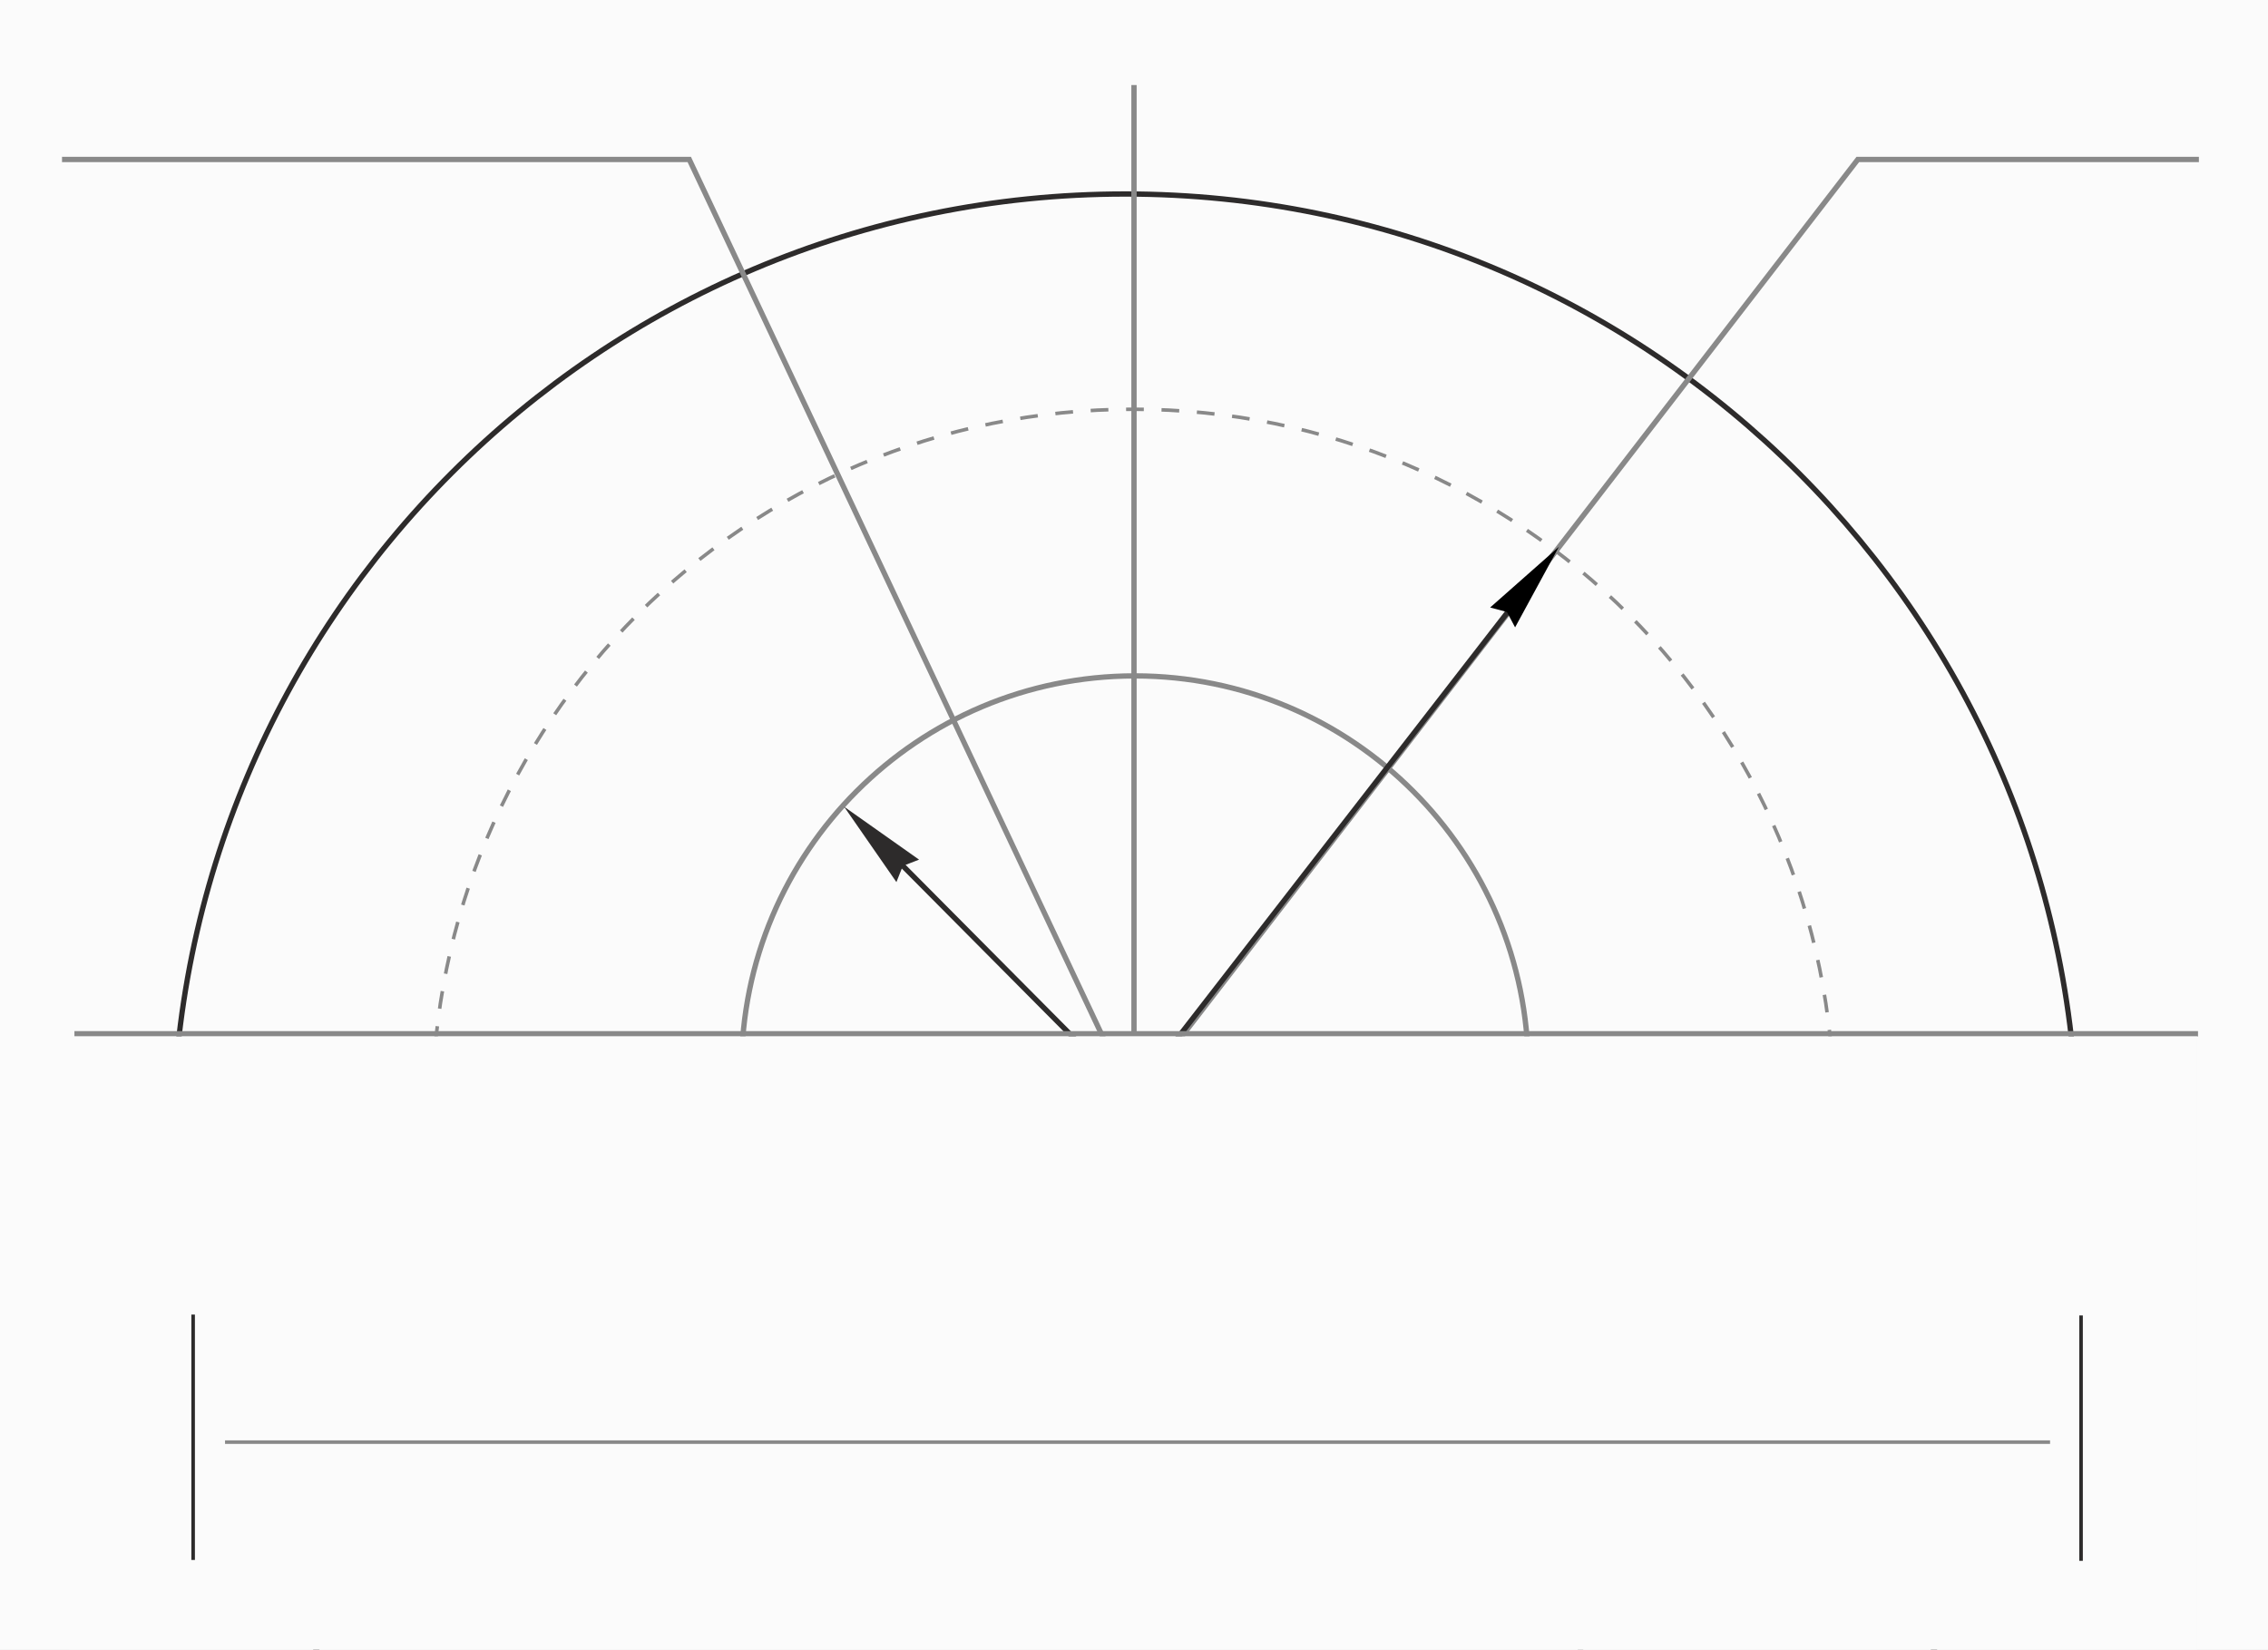
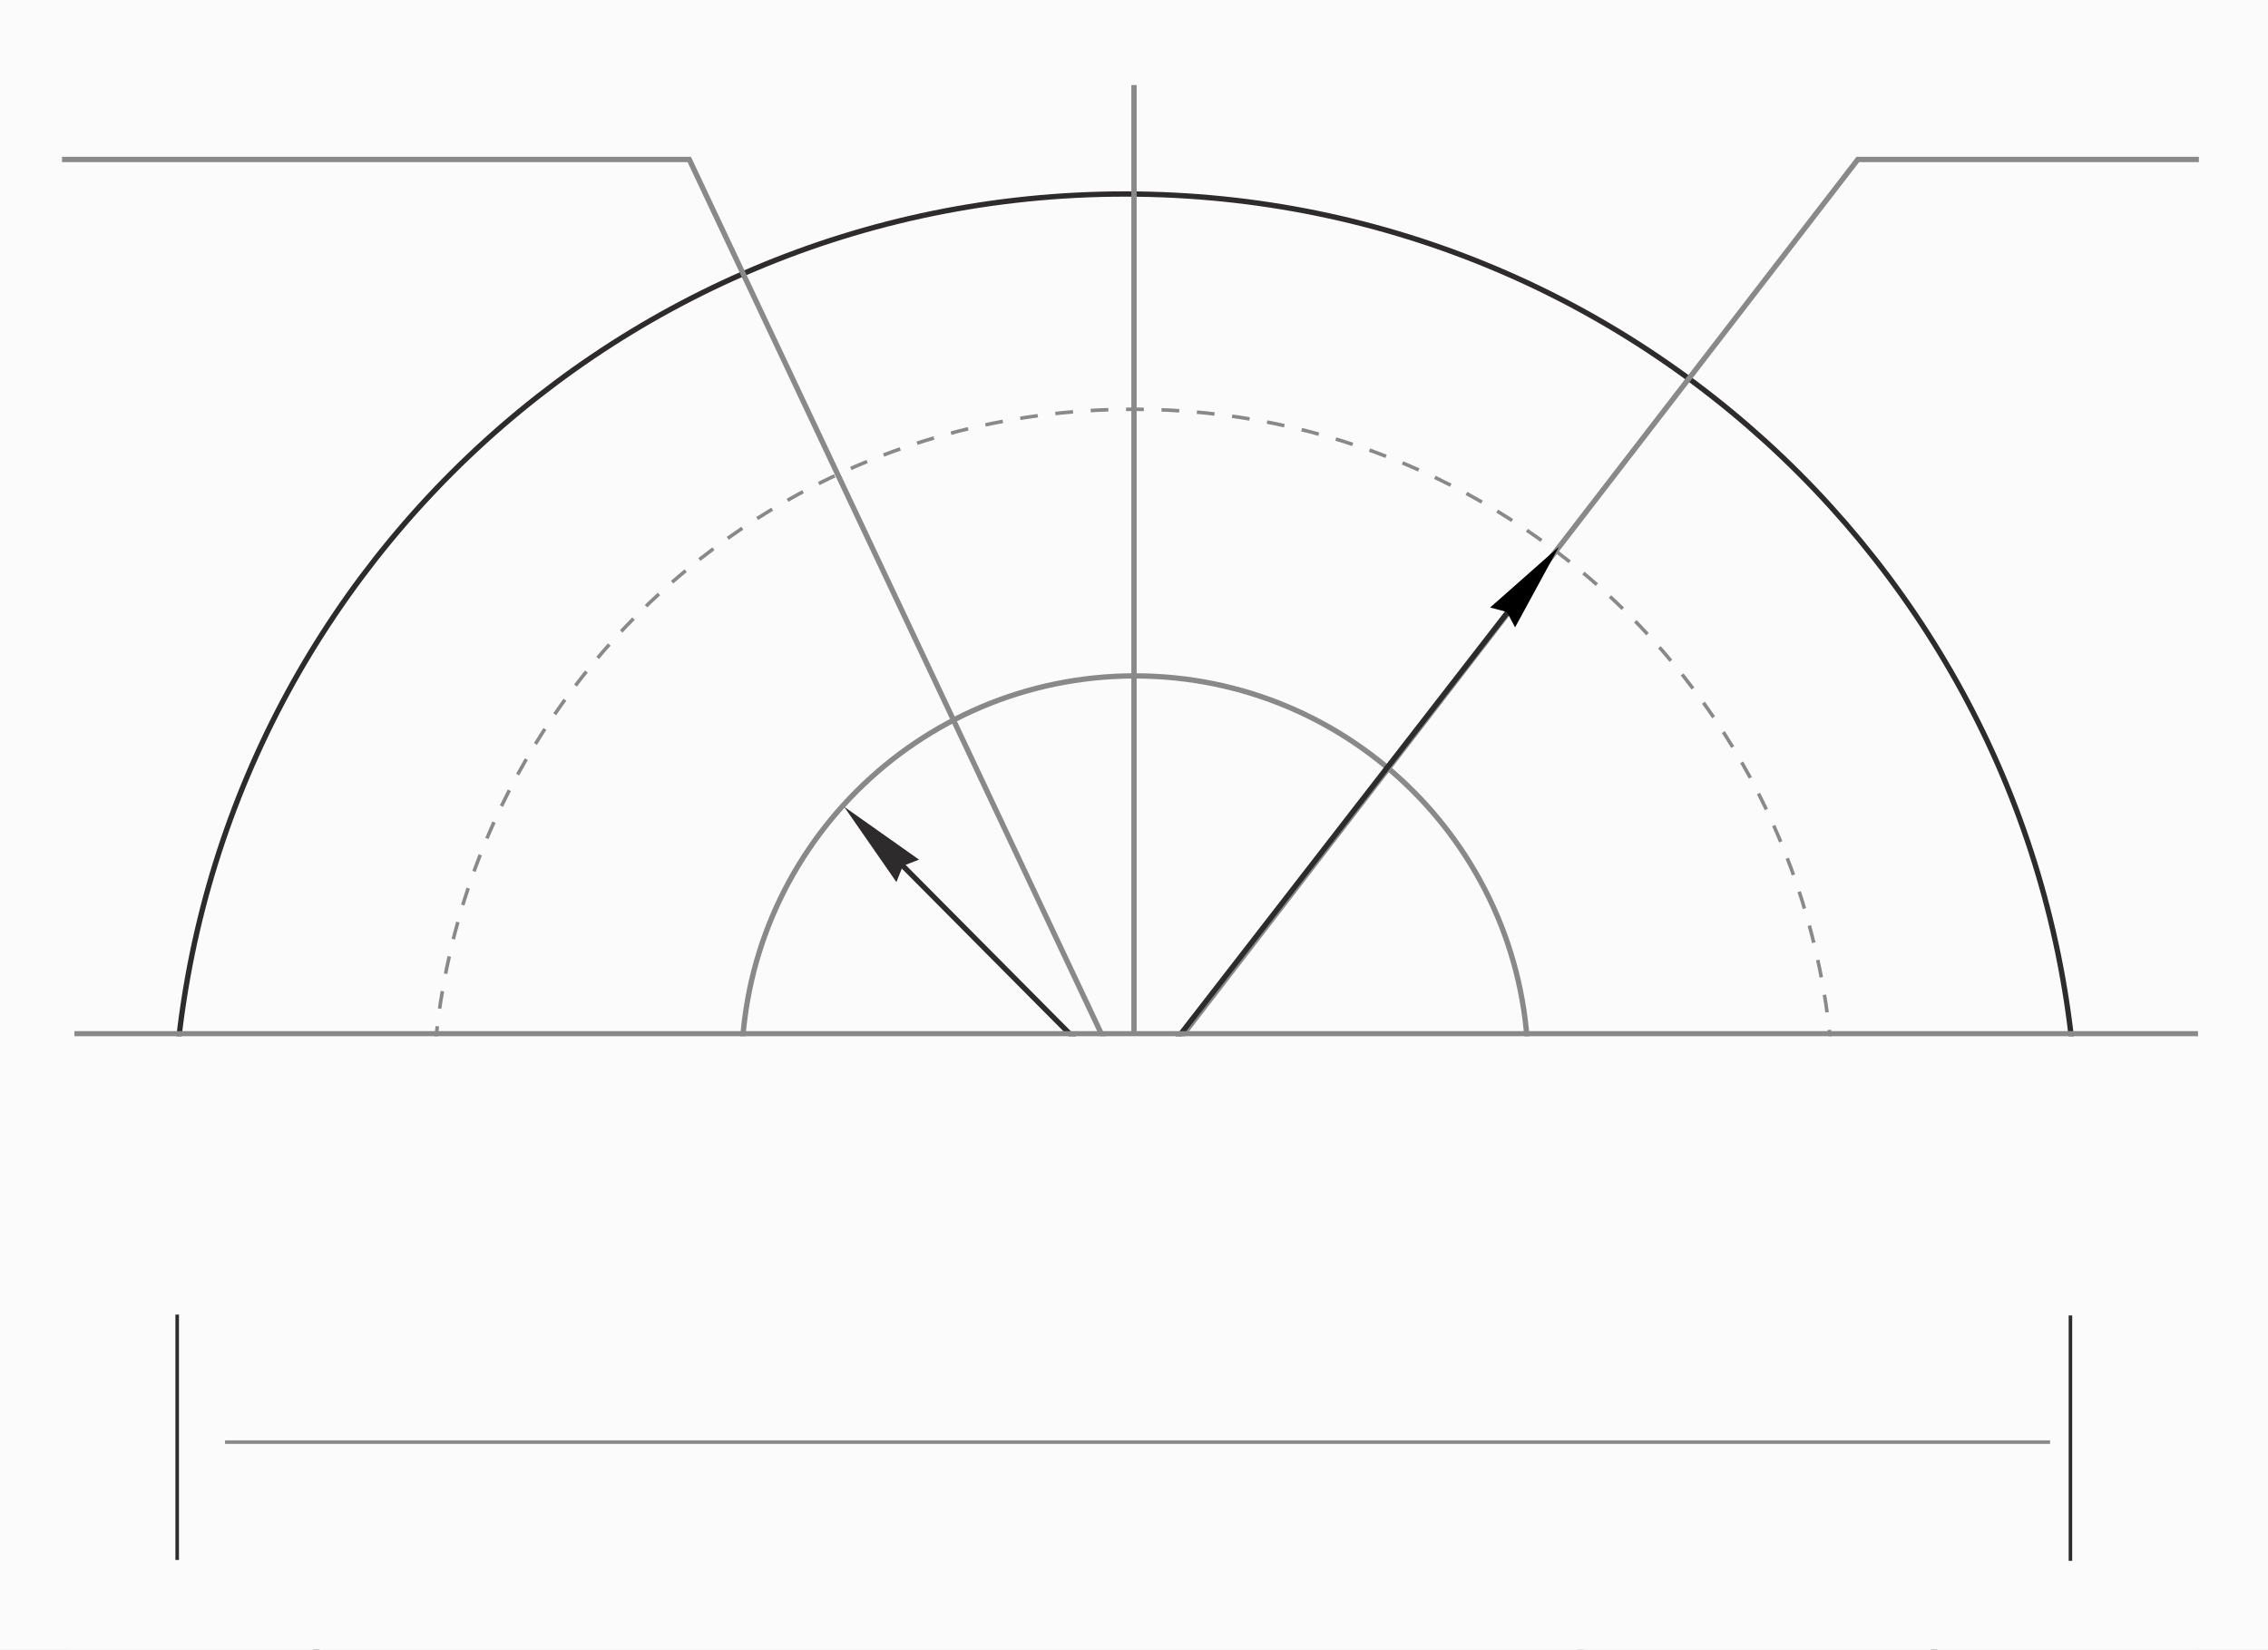
<svg xmlns="http://www.w3.org/2000/svg" width="1280" height="931" viewBox="0 0 1280 931" fill="none">
  <g clip-path="url(#clip0_1253_44)">
    <rect width="1280" height="931" fill="#FBFBFB" />
    <circle cx="635" cy="647" r="537.5" stroke="#2D2B2B" stroke-width="3" />
    <circle cx="639.5" cy="626.5" r="395.5" stroke="#898989" stroke-width="2" stroke-dasharray="10 10" />
    <path d="M631.5 611.5L484 463" stroke="#2D2B2B" stroke-width="3" />
    <circle cx="640.5" cy="603.5" r="222" stroke="#898989" stroke-width="3" />
    <path d="M35 90H389L643 629" stroke="#898989" stroke-width="3" />
    <path d="M1241 90H1048.5L633 629" stroke="#898989" stroke-width="3" />
    <path d="M646.48 609.288L872.229 318" stroke="#2D2B2B" stroke-width="3" />
    <path d="M42 583.5H1240.5" stroke="#898989" stroke-width="3" />
    <path d="M39 585H1240V1055H39V585Z" fill="#FBFBFB" />
    <path d="M640 48V584" stroke="#898989" stroke-width="3" />
    <path d="M879.814 308.607L855.08 354.107L850.484 345.431L841 342.892L879.814 308.607Z" fill="black" />
    <path d="M476.391 455.337L518.692 485.213L509.539 488.765L505.911 497.888L476.391 455.337Z" fill="#2D2B2B" />
    <rect width="1280" height="45" fill="#FBFBFB" />
    <path d="M127 814H1157" stroke="#898989" stroke-width="2" />
-     <path d="M109 880.5V742" stroke="#2D2B2B" stroke-width="2" />
-     <path d="M1174.5 881V742.5" stroke="#2D2B2B" stroke-width="2" />
+     <path d="M100 880.5V742" stroke="#2D2B2B" stroke-width="2" />
+     <path d="M1168.5 881V742.5" stroke="#2D2B2B" stroke-width="2" />
  </g>
  <defs>
    <clipPath id="clip0_1253_44">
      <rect width="1280" height="931" fill="white" />
    </clipPath>
  </defs>
</svg>
